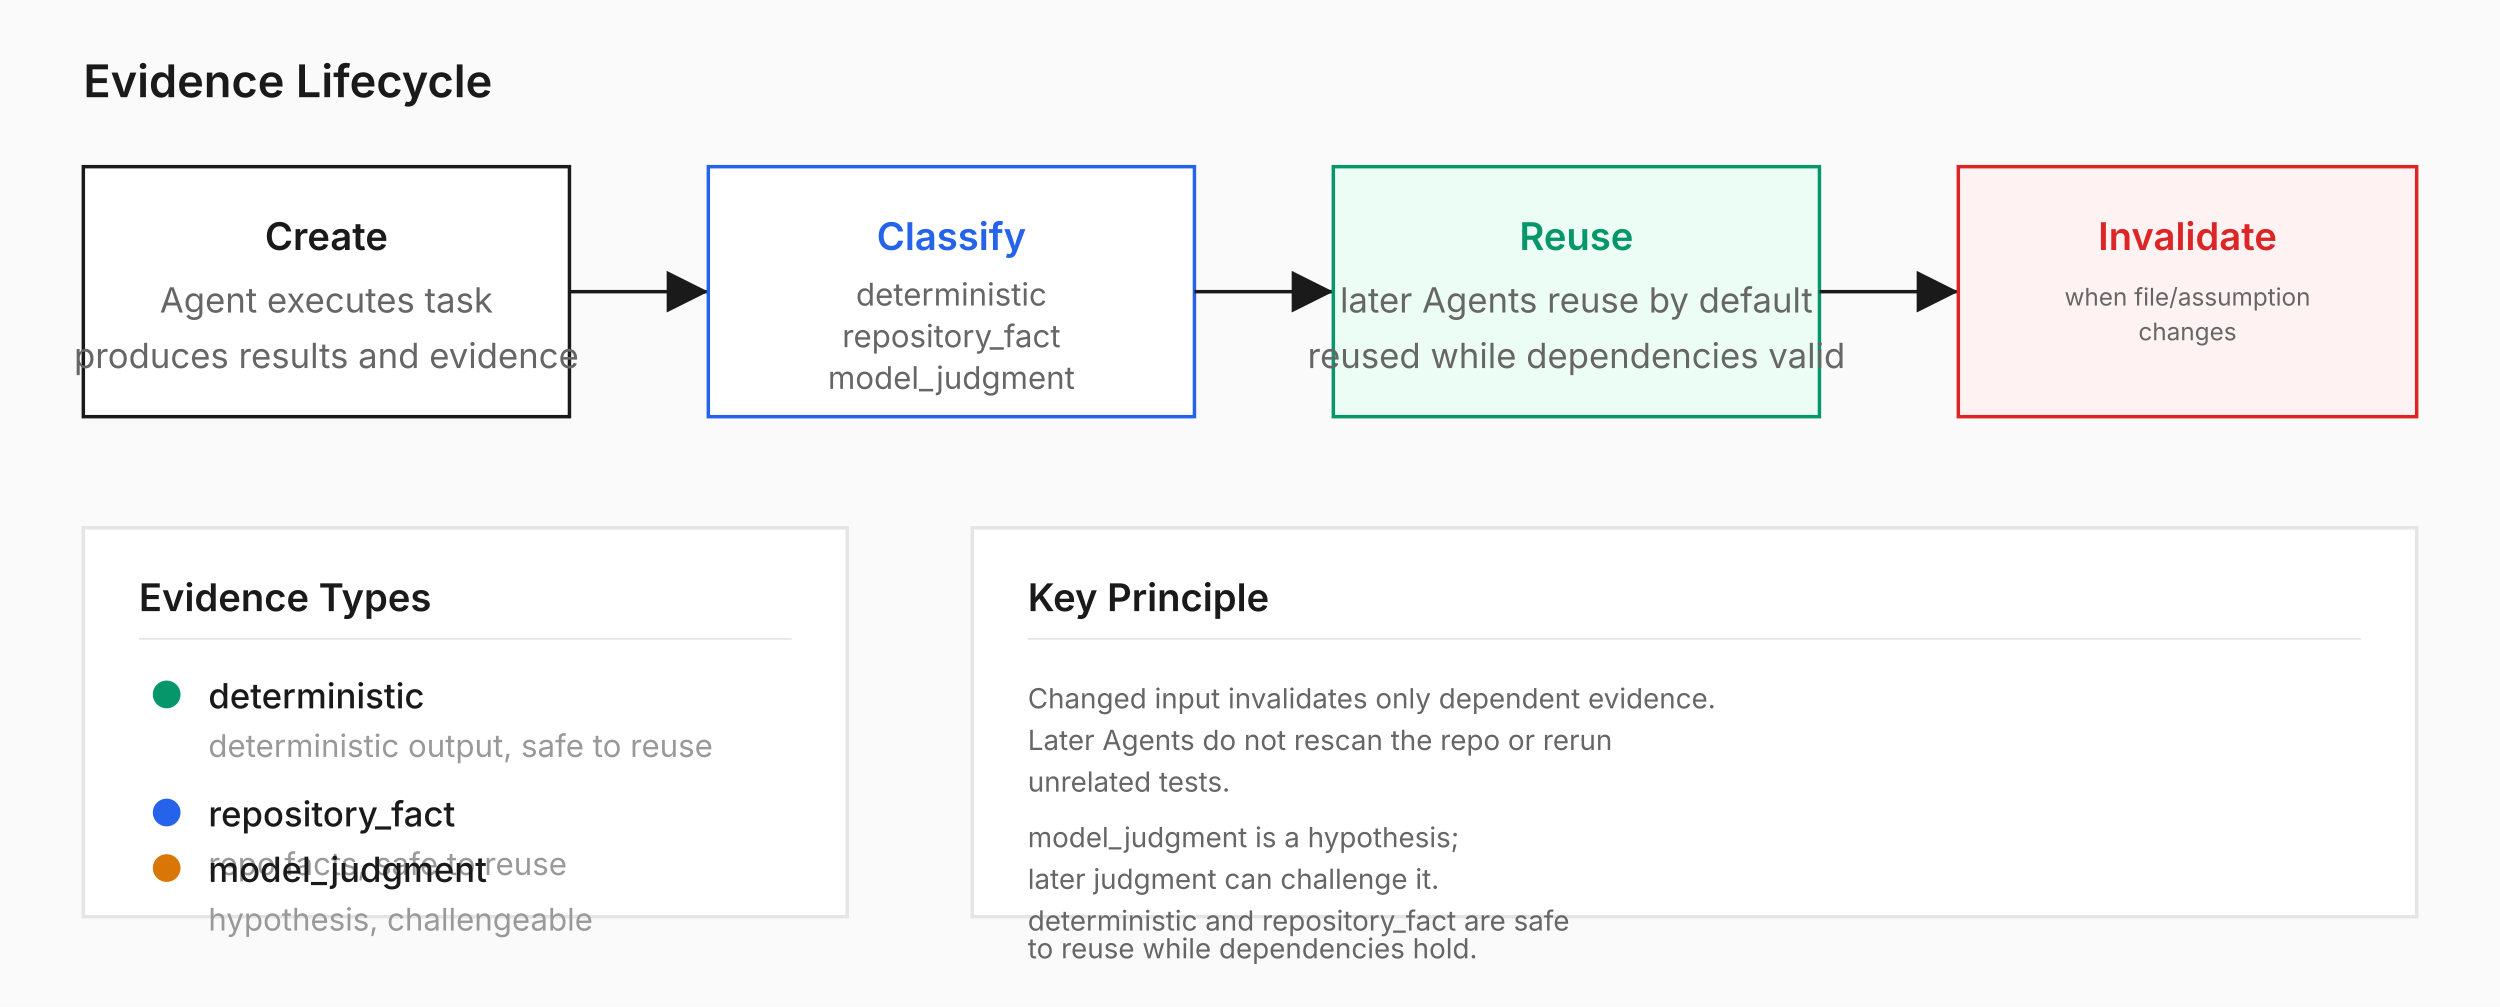
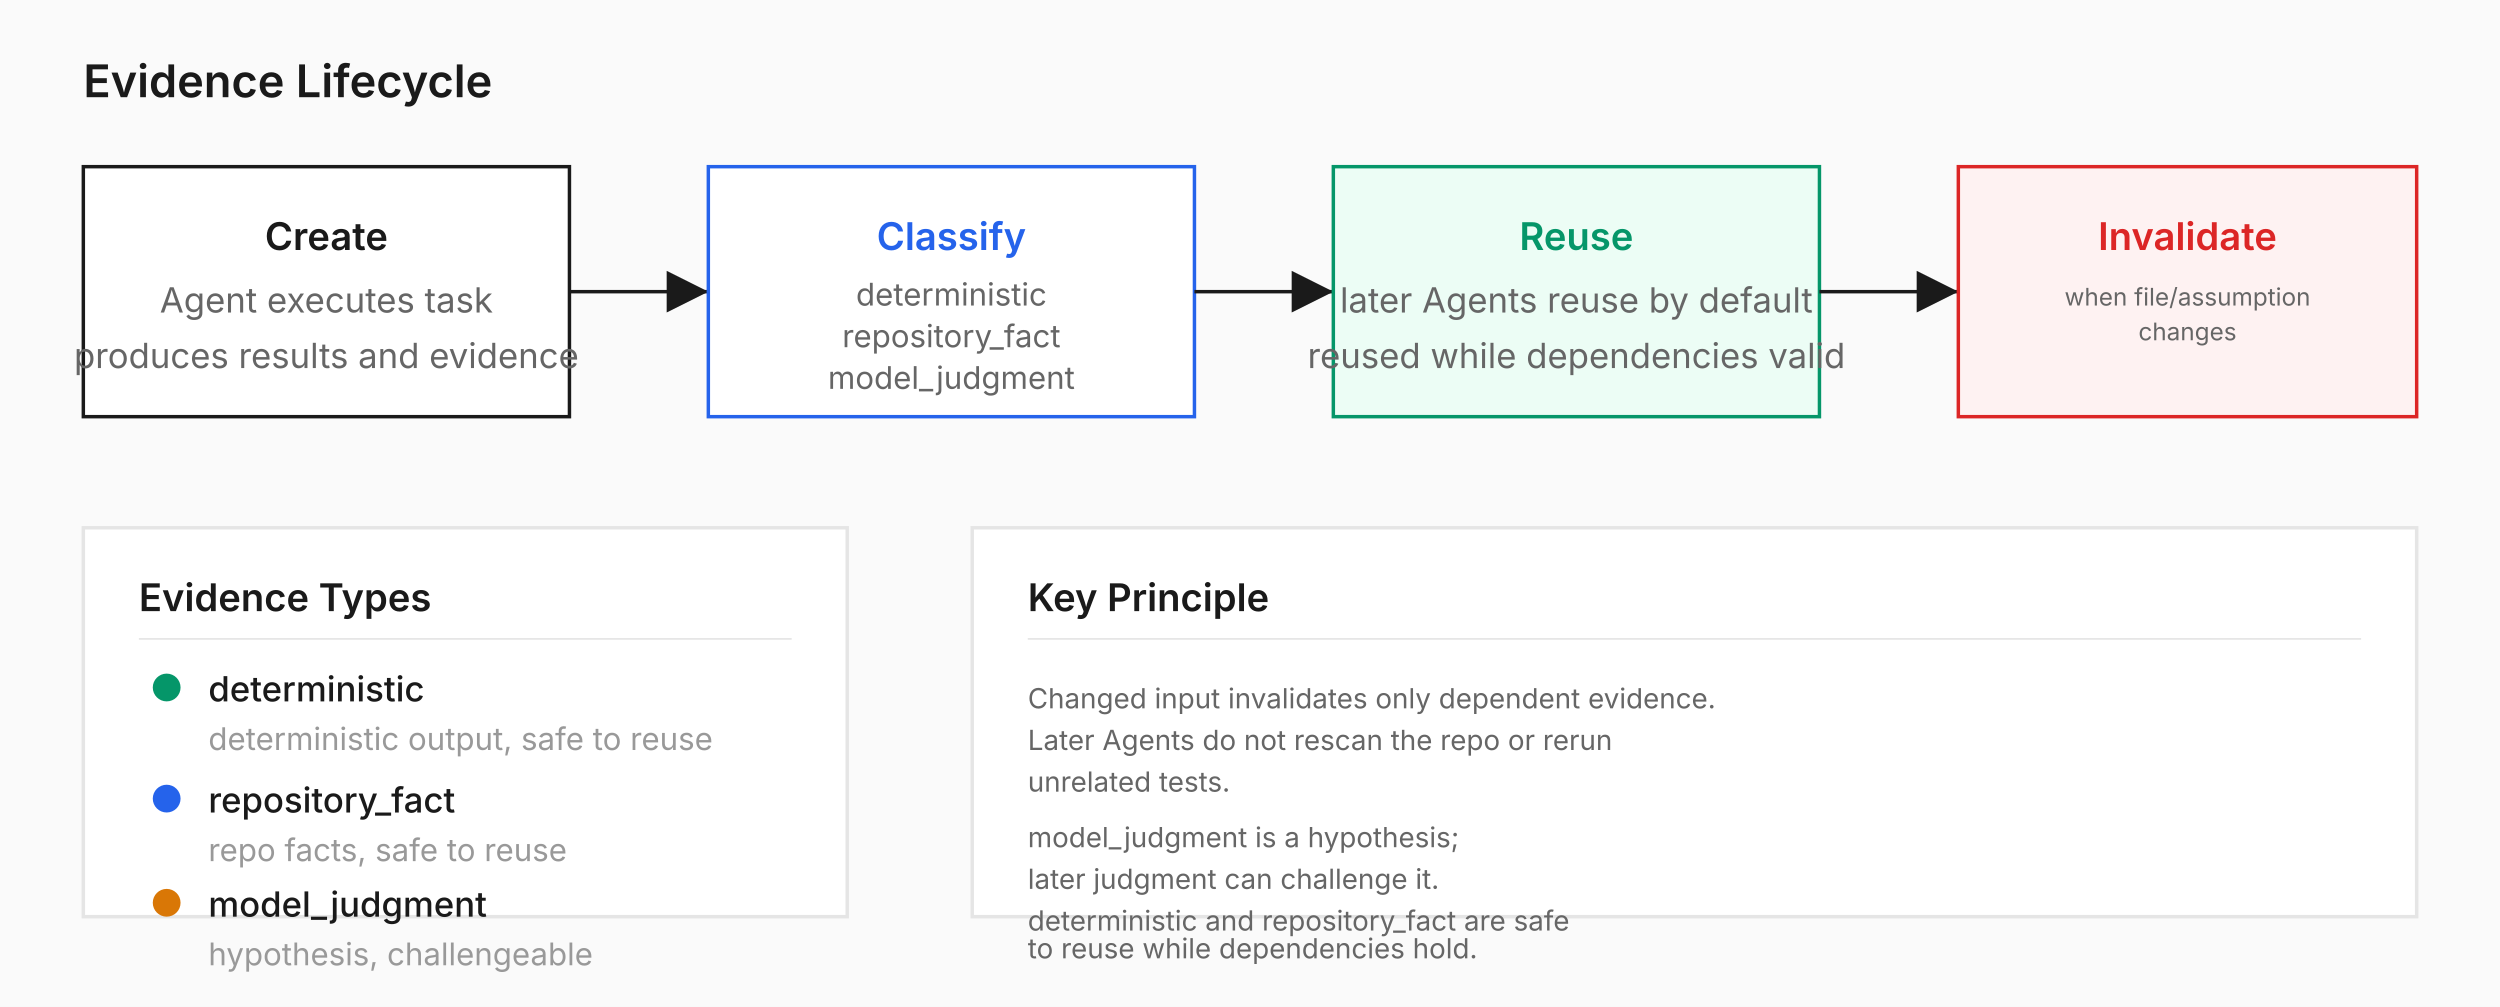
<svg xmlns="http://www.w3.org/2000/svg" viewBox="0 0 1440 580" fill="none" font-family="Inter, Helvetica, 'Noto Sans SC', sans-serif">
  <rect width="1440" height="580" fill="#fafafa" />
  <text x="48" y="56" fill="#1a1a1a" font-size="26" font-weight="600">Evidence Lifecycle</text>
  <rect x="48" y="96" width="280" height="144" rx="0" fill="#fff" stroke="#1a1a1a" stroke-width="2" />
  <text x="188" y="144" text-anchor="middle" fill="#1a1a1a" font-size="22" font-weight="600">Create</text>
  <text x="188" y="180" text-anchor="middle" fill="#666" font-size="20">Agent executes task</text>
  <text x="188" y="212" text-anchor="middle" fill="#666" font-size="20">produces results and evidence</text>
  <line x1="328" y1="168" x2="408" y2="168" stroke="#1a1a1a" stroke-width="2" marker-end="url(#e-arrow)" />
  <rect x="408" y="96" width="280" height="144" rx="0" fill="#fff" stroke="#2563eb" stroke-width="2" />
  <text x="548" y="144" text-anchor="middle" fill="#2563eb" font-size="22" font-weight="600">Classify</text>
  <text x="548" y="176" text-anchor="middle" fill="#666" font-size="18">deterministic</text>
  <text x="548" y="200" text-anchor="middle" fill="#666" font-size="18">repository_fact</text>
  <text x="548" y="224" text-anchor="middle" fill="#666" font-size="18">model_judgment</text>
  <line x1="688" y1="168" x2="768" y2="168" stroke="#1a1a1a" stroke-width="2" marker-end="url(#e-arrow)" />
  <rect x="768" y="96" width="280" height="144" rx="0" fill="#ecfdf5" stroke="#059669" stroke-width="2" />
  <text x="908" y="144" text-anchor="middle" fill="#059669" font-size="22" font-weight="600">Reuse</text>
  <text x="908" y="180" text-anchor="middle" fill="#666" font-size="20">later Agents reuse by default</text>
  <text x="908" y="212" text-anchor="middle" fill="#666" font-size="20">reused while dependencies valid</text>
  <line x1="1048" y1="168" x2="1128" y2="168" stroke="#1a1a1a" stroke-width="2" marker-end="url(#e-arrow)" />
  <rect x="1128" y="96" width="264" height="144" rx="0" fill="#fef2f2" stroke="#dc2626" stroke-width="2" />
  <text x="1260" y="144" text-anchor="middle" fill="#dc2626" font-size="22" font-weight="600">Invalidate</text>
  <text x="1260" y="176" text-anchor="middle" fill="#666" font-size="14">when file/assumption</text>
  <text x="1260" y="196" text-anchor="middle" fill="#666" font-size="14">changes</text>
  <rect x="48" y="304" width="440" height="224" rx="0" fill="#fff" stroke="#e5e5e5" stroke-width="2" />
  <text x="80" y="352" fill="#1a1a1a" font-size="22" font-weight="600">Evidence Types</text>
  <line x1="80" y1="368" x2="456" y2="368" stroke="#e5e5e5" stroke-width="1" />
-   <circle cx="96" cy="400" r="8" fill="#059669" />
-   <text x="120" y="408" fill="#1a1a1a" font-size="20" font-weight="500">deterministic</text>
-   <text x="120" y="436" fill="#999" font-size="18">deterministic output, safe to reuse</text>
-   <circle cx="96" cy="468" r="8" fill="#2563eb" />
-   <text x="120" y="476" fill="#1a1a1a" font-size="20" font-weight="500">repository_fact</text>
-   <text x="120" y="504" fill="#999" font-size="18">repo facts, safe to reuse</text>
-   <circle cx="96" cy="500" r="8" fill="#d97706" />
-   <text x="120" y="508" fill="#1a1a1a" font-size="20" font-weight="500">model_judgment</text>
-   <text x="120" y="536" fill="#999" font-size="18">hypothesis, challengeable</text>
+   <circle cx="96" cy="396" r="8" fill="#059669" />
+   <text x="120" y="404" fill="#1a1a1a" font-size="20" font-weight="500">deterministic</text>
+   <text x="120" y="432" fill="#999" font-size="18">deterministic output, safe to reuse</text>
+   <circle cx="96" cy="460" r="8" fill="#2563eb" />
+   <text x="120" y="468" fill="#1a1a1a" font-size="20" font-weight="500">repository_fact</text>
+   <text x="120" y="496" fill="#999" font-size="18">repo facts, safe to reuse</text>
+   <circle cx="96" cy="520" r="8" fill="#d97706" />
+   <text x="120" y="528" fill="#1a1a1a" font-size="20" font-weight="500">model_judgment</text>
+   <text x="120" y="556" fill="#999" font-size="18">hypothesis, challengeable</text>
  <rect x="560" y="304" width="832" height="224" rx="0" fill="#fff" stroke="#e5e5e5" stroke-width="2" />
  <text x="592" y="352" fill="#1a1a1a" font-size="22" font-weight="600">Key Principle</text>
  <line x1="592" y1="368" x2="1360" y2="368" stroke="#e5e5e5" stroke-width="1" />
  <text x="592" y="408" fill="#666" font-size="16">Changed input invalidates only dependent evidence.</text>
  <text x="592" y="432" fill="#666" font-size="16">Later Agents do not rescan the repo or rerun</text>
  <text x="592" y="456" fill="#666" font-size="16">unrelated tests.</text>
  <text x="592" y="488" fill="#666" font-size="16">model_judgment is a hypothesis;</text>
  <text x="592" y="512" fill="#666" font-size="16">later judgment can challenge it.</text>
  <text x="592" y="536" fill="#666" font-size="16">deterministic and repository_fact are safe</text>
  <text x="592" y="552" fill="#666" font-size="16">to reuse while dependencies hold.</text>
  <defs>
    <marker id="e-arrow" viewBox="0 0 16 16" refX="16" refY="8" markerWidth="12" markerHeight="12" orient="auto-start-reverse">
      <path d="M0,0 L16,8 L0,16 Z" fill="#1a1a1a" />
    </marker>
  </defs>
</svg>
